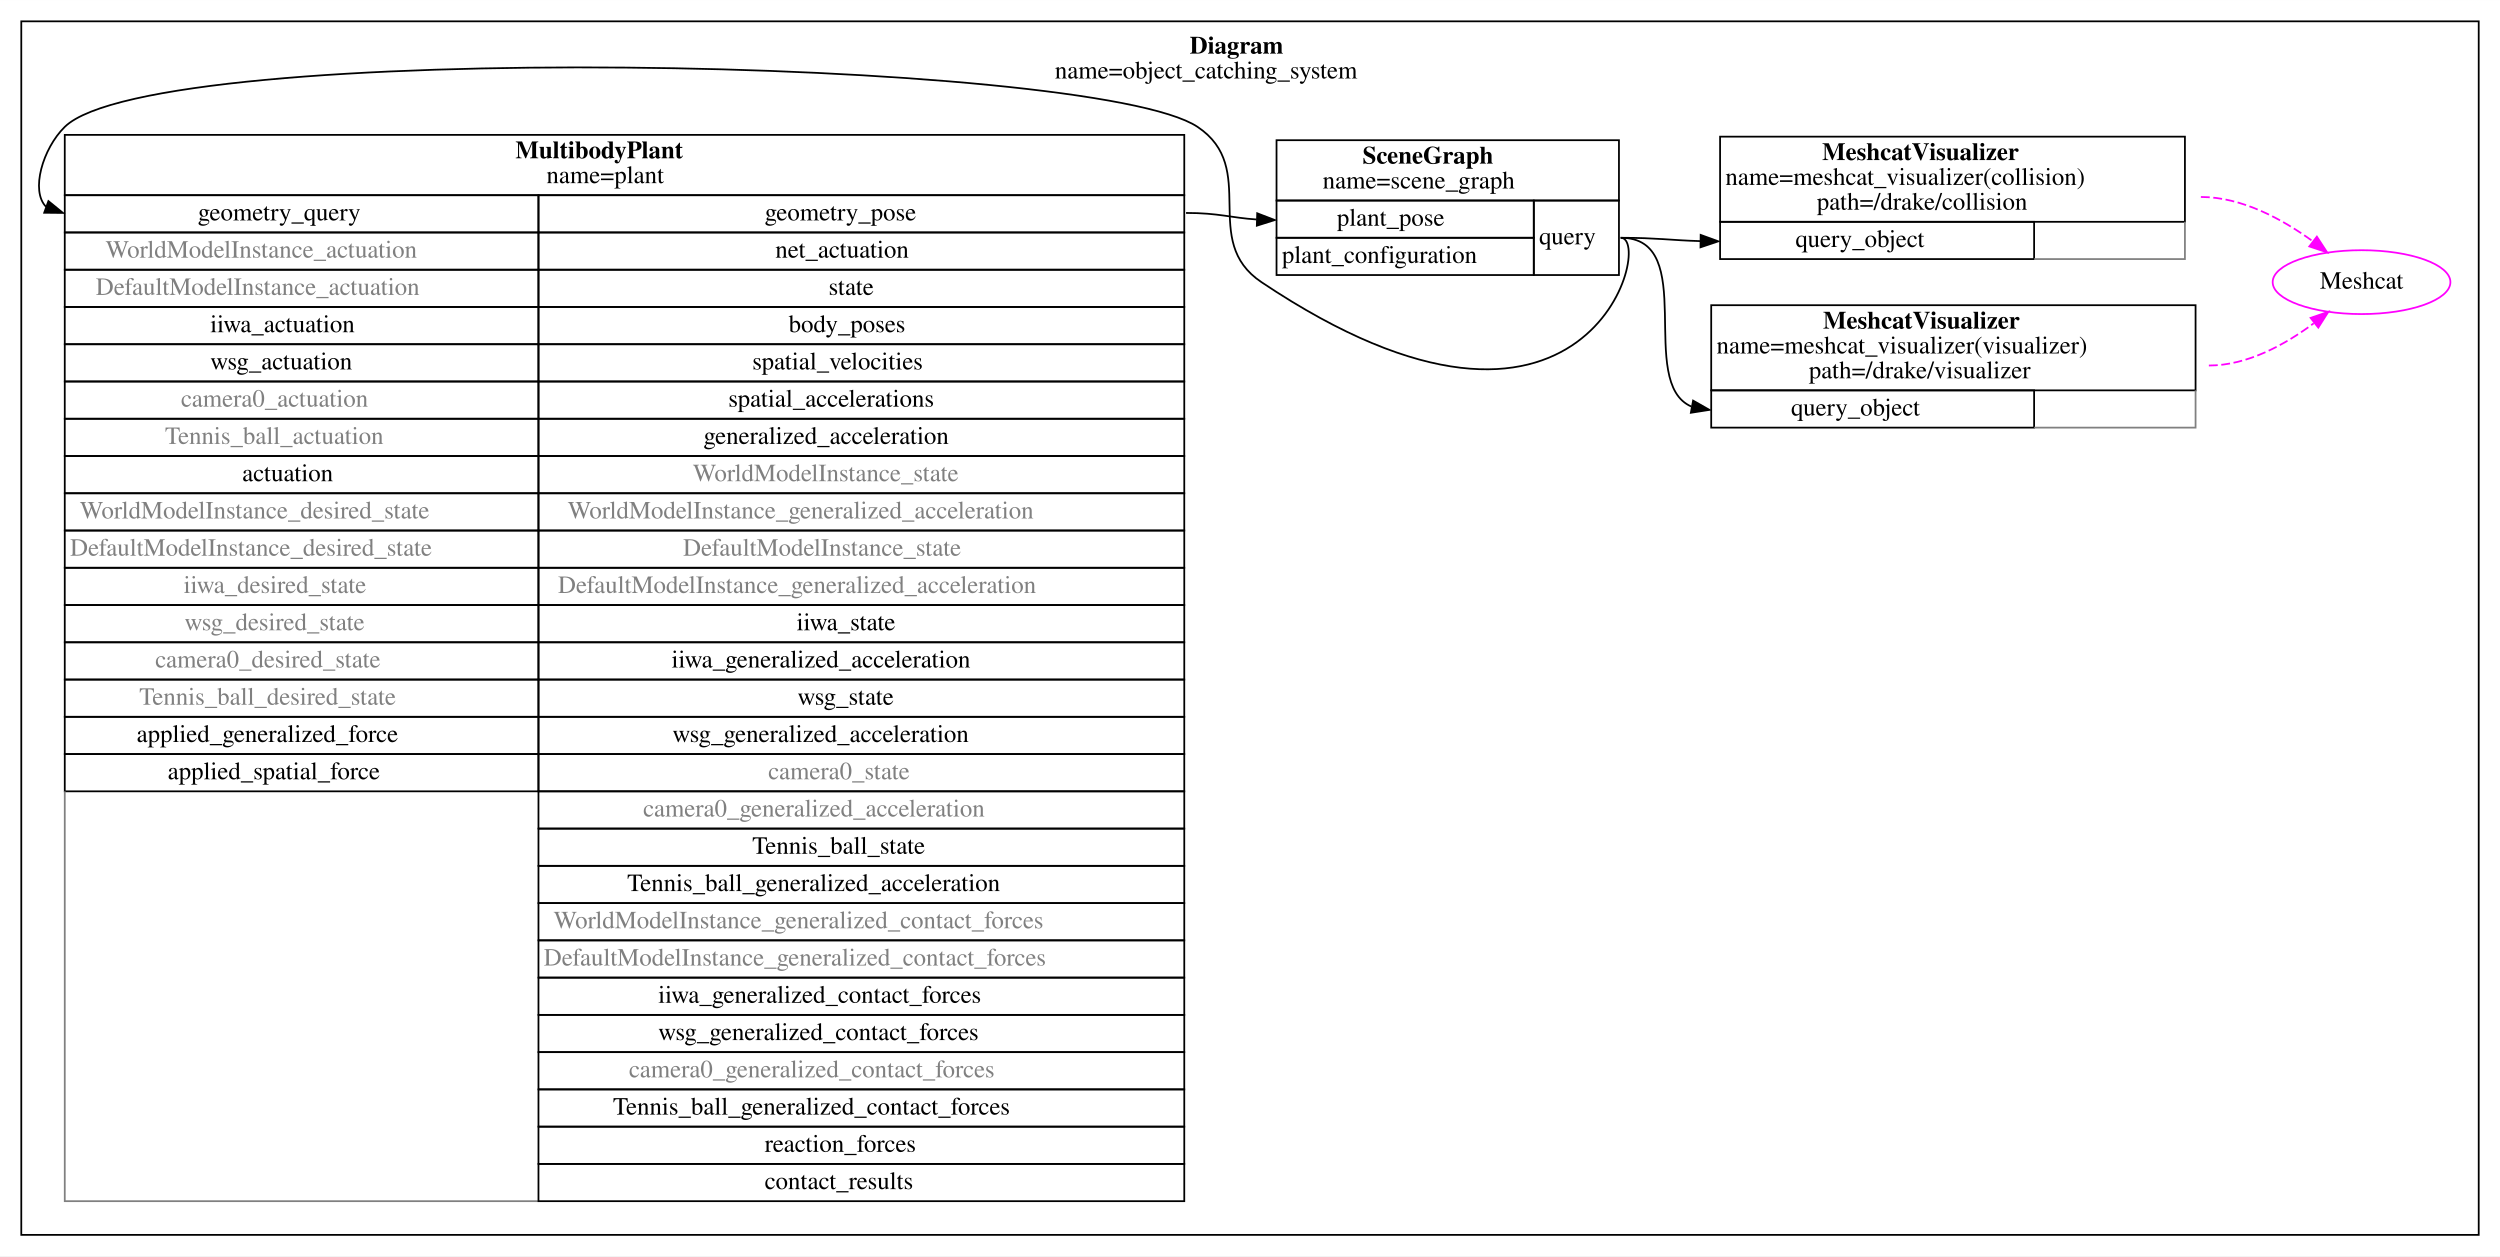
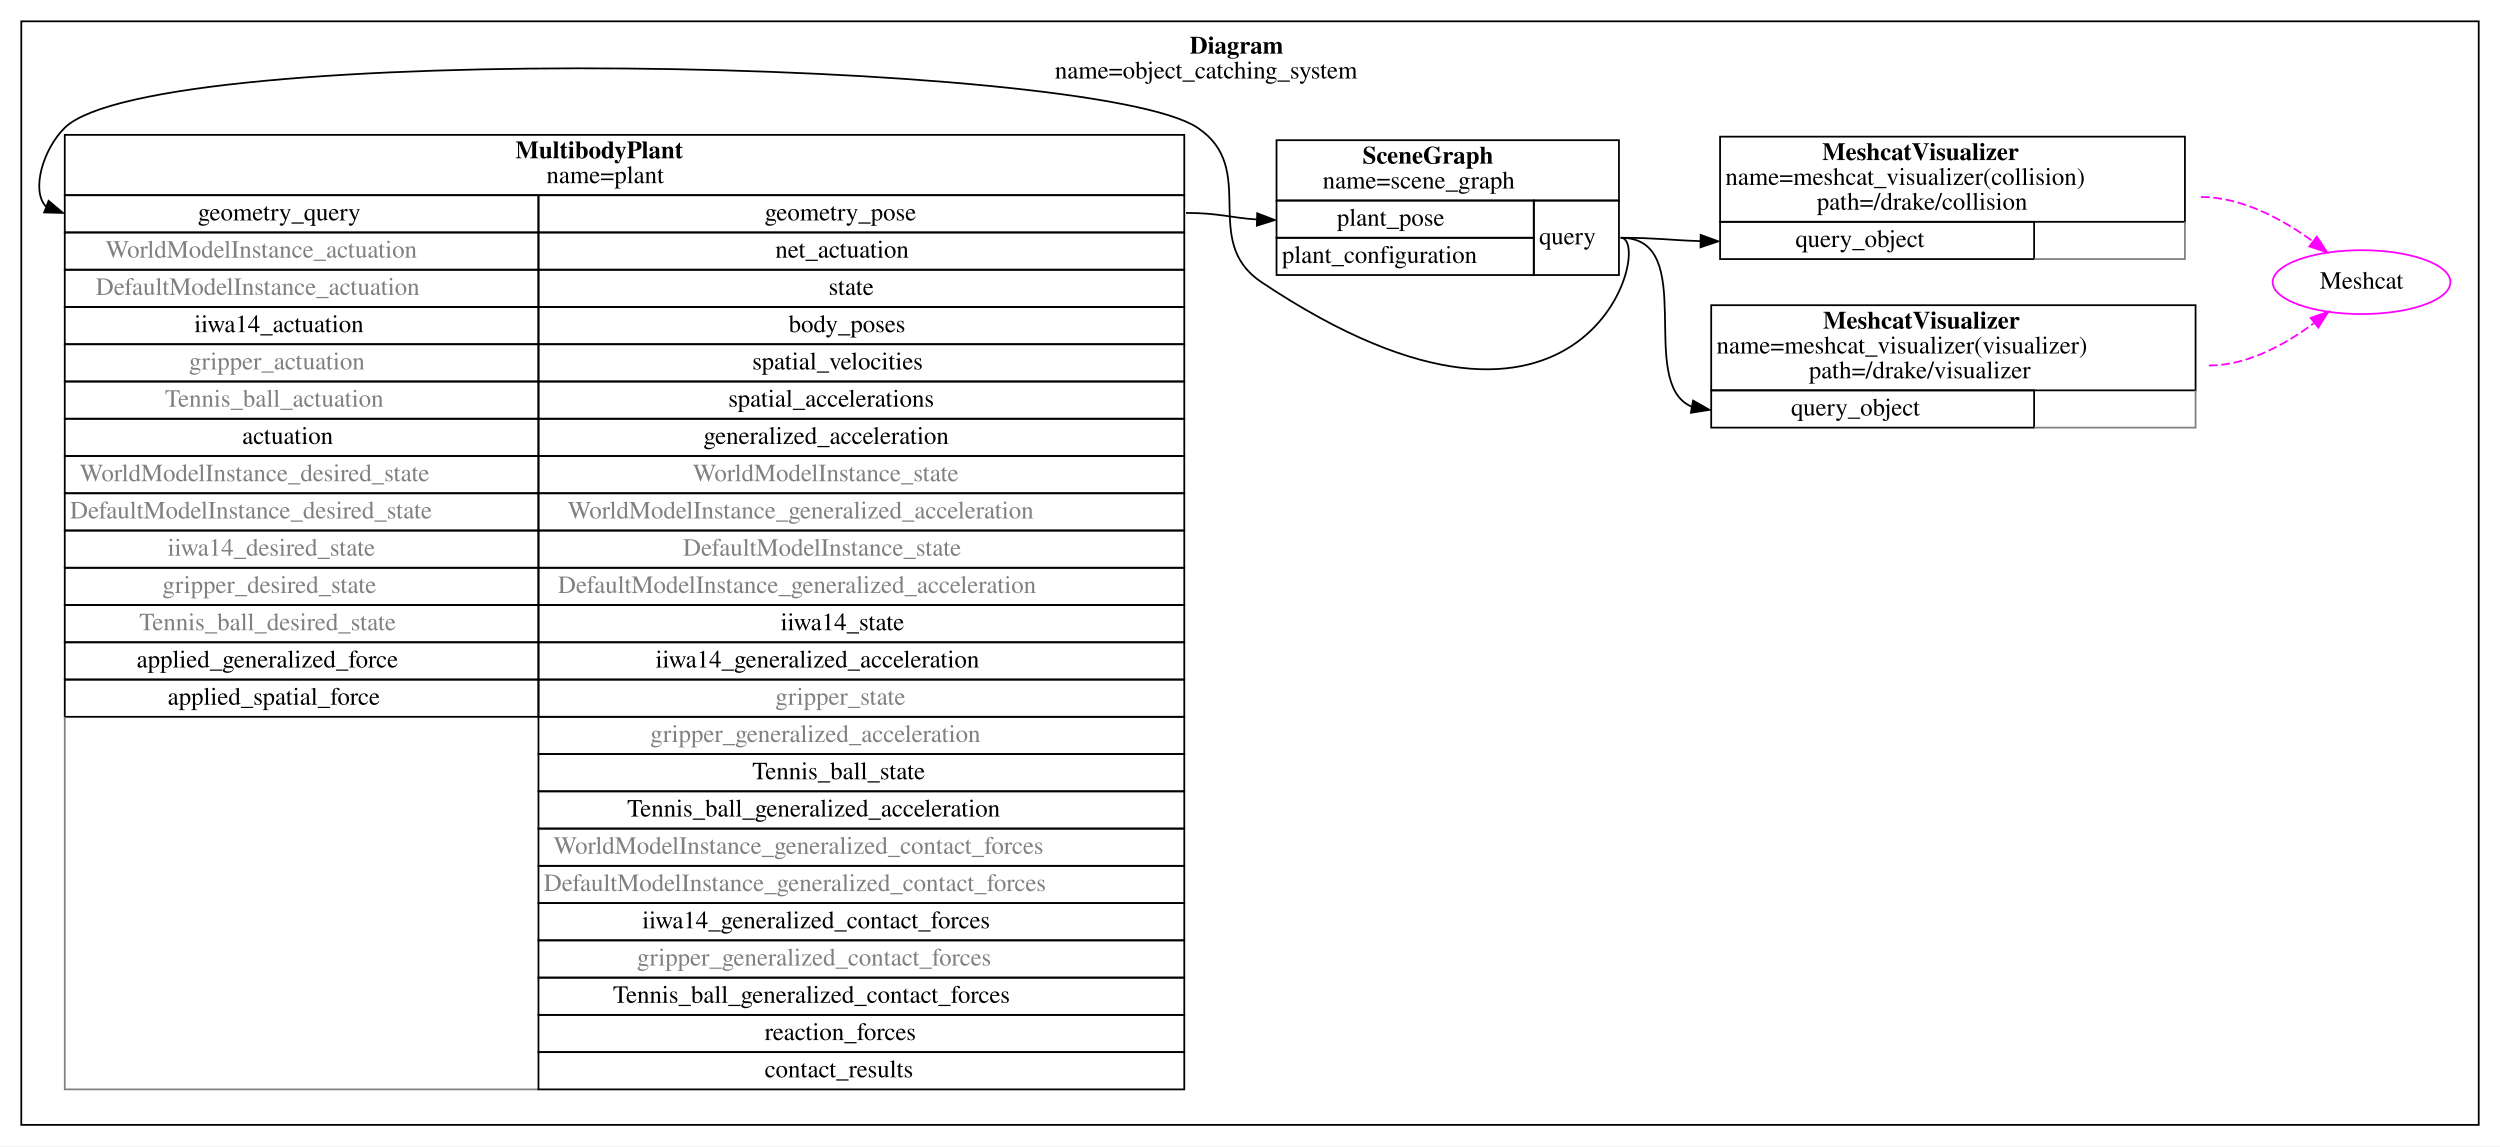
- <svg xmlns="http://www.w3.org/2000/svg" width="1409pt" height="708pt" viewBox="0.00 0.00 1409.09 708.00">
-   <g id="graph0" class="graph" transform="scale(1 1) rotate(0) translate(4 704)">
-     <polygon fill="white" stroke="transparent" points="-4,4 -4,-704 1405.09,-704 1405.09,4 -4,4" />
+ <svg xmlns="http://www.w3.org/2000/svg" width="1409pt" height="646pt" viewBox="0.00 0.00 1409.09 646.00">
+   <g id="graph0" class="graph" transform="scale(1 1) rotate(0) translate(4 642)">
+     <polygon fill="white" stroke="transparent" points="-4,4 -4,-642 1405.09,-642 1405.09,4 -4,4" />
    <g id="clust1" class="cluster">
-       <polygon fill="none" stroke="black" points="8,-8 8,-692 1393.09,-692 1393.09,-8 8,-8" />
-       <text text-anchor="start" x="666.55" y="-673.8" font-family="Times,serif" font-weight="bold" font-size="14.00">Diagram</text>
-       <text text-anchor="start" x="590.55" y="-659.8" font-family="Times,serif" font-size="14.00">name=object_catching_system</text>
+       <polygon fill="none" stroke="black" points="8,-8 8,-630 1393.09,-630 1393.09,-8 8,-8" />
+       <text text-anchor="start" x="666.55" y="-611.8" font-family="Times,serif" font-weight="bold" font-size="14.00">Diagram</text>
+       <text text-anchor="start" x="590.55" y="-597.8" font-family="Times,serif" font-size="14.00">name=object_catching_system</text>
    </g>
    <g id="clust2" class="cluster">
-       <polygon fill="none" stroke="white" points="16,-16 16,-640 1385.09,-640 1385.09,-16 16,-16" />
+       <polygon fill="none" stroke="white" points="16,-16 16,-578 1385.09,-578 1385.09,-16 16,-16" />
    </g>
    <g id="node1" class="node">
-       <polygon fill="none" stroke="black" points="32.5,-594 32.5,-628 663.5,-628 663.5,-594 32.5,-594" />
-       <text text-anchor="start" x="286.5" y="-614.8" font-family="Times,serif" font-weight="bold" font-size="14.00">MultibodyPlant</text>
-       <text text-anchor="start" x="304" y="-600.8" font-family="Times,serif" font-size="14.00">name=plant</text>
-       <polygon fill="none" stroke="black" points="32.5,-573 32.5,-594 299.5,-594 299.5,-573 32.5,-573" />
-       <text text-anchor="start" x="107.5" y="-579.8" font-family="Times,serif" font-size="14.00">geometry_query</text>
-       <polygon fill="none" stroke="black" points="299.5,-573 299.5,-594 663.5,-594 663.5,-573 299.5,-573" />
-       <text text-anchor="start" x="427" y="-579.8" font-family="Times,serif" font-size="14.00">geometry_pose</text>
-       <polygon fill="none" stroke="black" points="32.5,-552 32.5,-573 299.5,-573 299.5,-552 32.5,-552" />
-       <text text-anchor="start" x="55.5" y="-558.8" font-family="Times,serif" font-size="14.00" fill="grey">WorldModelInstance_actuation</text>
-       <polygon fill="none" stroke="black" points="299.5,-552 299.5,-573 663.5,-573 663.5,-552 299.5,-552" />
-       <text text-anchor="start" x="433" y="-558.8" font-family="Times,serif" font-size="14.00">net_actuation</text>
-       <polygon fill="none" stroke="black" points="32.5,-531 32.5,-552 299.5,-552 299.5,-531 32.5,-531" />
-       <text text-anchor="start" x="50" y="-537.8" font-family="Times,serif" font-size="14.00" fill="grey">DefaultModelInstance_actuation</text>
-       <polygon fill="none" stroke="black" points="299.5,-531 299.5,-552 663.5,-552 663.5,-531 299.5,-531" />
-       <text text-anchor="start" x="463" y="-537.8" font-family="Times,serif" font-size="14.00">state</text>
-       <polygon fill="none" stroke="black" points="32.5,-510 32.5,-531 299.5,-531 299.5,-510 32.5,-510" />
-       <text text-anchor="start" x="114.5" y="-516.8" font-family="Times,serif" font-size="14.00">iiwa_actuation</text>
-       <polygon fill="none" stroke="black" points="299.5,-510 299.5,-531 663.5,-531 663.5,-510 299.5,-510" />
-       <text text-anchor="start" x="440.5" y="-516.8" font-family="Times,serif" font-size="14.00">body_poses</text>
-       <polygon fill="none" stroke="black" points="32.5,-489 32.5,-510 299.5,-510 299.5,-489 32.5,-489" />
-       <text text-anchor="start" x="114.5" y="-495.8" font-family="Times,serif" font-size="14.00">wsg_actuation</text>
-       <polygon fill="none" stroke="black" points="299.5,-489 299.5,-510 663.5,-510 663.5,-489 299.5,-489" />
-       <text text-anchor="start" x="420" y="-495.8" font-family="Times,serif" font-size="14.00">spatial_velocities</text>
-       <polygon fill="none" stroke="black" points="32.5,-468 32.5,-489 299.5,-489 299.5,-468 32.5,-468" />
-       <text text-anchor="start" x="98" y="-474.8" font-family="Times,serif" font-size="14.00" fill="grey">camera0_actuation</text>
-       <polygon fill="none" stroke="black" points="299.5,-468 299.5,-489 663.5,-489 663.5,-468 299.5,-468" />
-       <text text-anchor="start" x="406.5" y="-474.8" font-family="Times,serif" font-size="14.00">spatial_accelerations</text>
-       <polygon fill="none" stroke="black" points="32.5,-447 32.5,-468 299.5,-468 299.5,-447 32.5,-447" />
-       <text text-anchor="start" x="89" y="-453.8" font-family="Times,serif" font-size="14.00" fill="grey">Tennis_ball_actuation</text>
-       <polygon fill="none" stroke="black" points="299.5,-447 299.5,-468 663.5,-468 663.5,-447 299.5,-447" />
-       <text text-anchor="start" x="392.5" y="-453.8" font-family="Times,serif" font-size="14.00">generalized_acceleration</text>
-       <polygon fill="none" stroke="black" points="32.5,-426 32.5,-447 299.5,-447 299.5,-426 32.5,-426" />
-       <text text-anchor="start" x="132.5" y="-432.8" font-family="Times,serif" font-size="14.00">actuation</text>
-       <polygon fill="none" stroke="black" points="299.5,-426 299.5,-447 663.5,-447 663.5,-426 299.5,-426" />
-       <text text-anchor="start" x="386.5" y="-432.8" font-family="Times,serif" font-size="14.00" fill="grey">WorldModelInstance_state</text>
-       <polygon fill="none" stroke="black" points="32.5,-405 32.5,-426 299.5,-426 299.5,-405 32.5,-405" />
-       <text text-anchor="start" x="41" y="-411.8" font-family="Times,serif" font-size="14.00" fill="grey">WorldModelInstance_desired_state</text>
-       <polygon fill="none" stroke="black" points="299.5,-405 299.5,-426 663.5,-426 663.5,-405 299.5,-405" />
-       <text text-anchor="start" x="316" y="-411.8" font-family="Times,serif" font-size="14.00" fill="grey">WorldModelInstance_generalized_acceleration</text>
-       <polygon fill="none" stroke="black" points="32.5,-384 32.5,-405 299.5,-405 299.5,-384 32.5,-384" />
-       <text text-anchor="start" x="35.5" y="-390.8" font-family="Times,serif" font-size="14.00" fill="grey">DefaultModelInstance_desired_state</text>
-       <polygon fill="none" stroke="black" points="299.5,-384 299.5,-405 663.5,-405 663.5,-384 299.5,-384" />
-       <text text-anchor="start" x="381" y="-390.8" font-family="Times,serif" font-size="14.00" fill="grey">DefaultModelInstance_state</text>
-       <polygon fill="none" stroke="black" points="32.5,-363 32.5,-384 299.5,-384 299.5,-363 32.5,-363" />
-       <text text-anchor="start" x="99.5" y="-369.8" font-family="Times,serif" font-size="14.00" fill="grey">iiwa_desired_state</text>
-       <polygon fill="none" stroke="black" points="299.5,-363 299.5,-384 663.5,-384 663.5,-363 299.5,-363" />
-       <text text-anchor="start" x="310.5" y="-369.8" font-family="Times,serif" font-size="14.00" fill="grey">DefaultModelInstance_generalized_acceleration</text>
-       <polygon fill="none" stroke="black" points="32.5,-342 32.5,-363 299.5,-363 299.5,-342 32.5,-342" />
-       <text text-anchor="start" x="100" y="-348.8" font-family="Times,serif" font-size="14.00" fill="grey">wsg_desired_state</text>
-       <polygon fill="none" stroke="black" points="299.5,-342 299.5,-363 663.5,-363 663.5,-342 299.5,-342" />
-       <text text-anchor="start" x="445" y="-348.8" font-family="Times,serif" font-size="14.00">iiwa_state</text>
-       <polygon fill="none" stroke="black" points="32.5,-321 32.5,-342 299.5,-342 299.5,-321 32.5,-321" />
-       <text text-anchor="start" x="83.5" y="-327.8" font-family="Times,serif" font-size="14.00" fill="grey">camera0_desired_state</text>
-       <polygon fill="none" stroke="black" points="299.5,-321 299.5,-342 663.5,-342 663.5,-321 299.5,-321" />
-       <text text-anchor="start" x="374.5" y="-327.8" font-family="Times,serif" font-size="14.00">iiwa_generalized_acceleration</text>
-       <polygon fill="none" stroke="black" points="32.5,-300 32.5,-321 299.5,-321 299.5,-300 32.5,-300" />
-       <text text-anchor="start" x="74.5" y="-306.8" font-family="Times,serif" font-size="14.00" fill="grey">Tennis_ball_desired_state</text>
-       <polygon fill="none" stroke="black" points="299.5,-300 299.5,-321 663.5,-321 663.5,-300 299.5,-300" />
-       <text text-anchor="start" x="445.5" y="-306.8" font-family="Times,serif" font-size="14.00">wsg_state</text>
-       <polygon fill="none" stroke="black" points="32.5,-279 32.5,-300 299.5,-300 299.5,-279 32.5,-279" />
-       <text text-anchor="start" x="73" y="-285.8" font-family="Times,serif" font-size="14.00">applied_generalized_force</text>
-       <polygon fill="none" stroke="black" points="299.5,-279 299.5,-300 663.5,-300 663.5,-279 299.5,-279" />
-       <text text-anchor="start" x="375" y="-285.8" font-family="Times,serif" font-size="14.00">wsg_generalized_acceleration</text>
-       <polygon fill="none" stroke="black" points="32.5,-258 32.5,-279 299.5,-279 299.5,-258 32.5,-258" />
-       <text text-anchor="start" x="90.5" y="-264.8" font-family="Times,serif" font-size="14.00">applied_spatial_force</text>
-       <polygon fill="none" stroke="black" points="299.5,-258 299.5,-279 663.5,-279 663.5,-258 299.5,-258" />
-       <text text-anchor="start" x="429" y="-264.8" font-family="Times,serif" font-size="14.00" fill="grey">camera0_state</text>
-       <polyline fill="none" stroke="grey" points="32.5,-258 32.5,-27 299.5,-27 " />
-       <polygon fill="none" stroke="black" points="299.5,-237 299.5,-258 663.5,-258 663.5,-237 299.5,-237" />
-       <text text-anchor="start" x="358.5" y="-243.8" font-family="Times,serif" font-size="14.00" fill="grey">camera0_generalized_acceleration</text>
-       <polygon fill="none" stroke="black" points="299.5,-216 299.5,-237 663.5,-237 663.5,-216 299.5,-216" />
-       <text text-anchor="start" x="420" y="-222.8" font-family="Times,serif" font-size="14.00">Tennis_ball_state</text>
-       <polygon fill="none" stroke="black" points="299.5,-195 299.5,-216 663.5,-216 663.5,-195 299.5,-195" />
-       <text text-anchor="start" x="349.5" y="-201.8" font-family="Times,serif" font-size="14.00">Tennis_ball_generalized_acceleration</text>
-       <polygon fill="none" stroke="black" points="299.5,-174 299.5,-195 663.5,-195 663.5,-174 299.5,-174" />
-       <text text-anchor="start" x="308" y="-180.8" font-family="Times,serif" font-size="14.00" fill="grey">WorldModelInstance_generalized_contact_forces</text>
-       <polygon fill="none" stroke="black" points="299.5,-153 299.5,-174 663.5,-174 663.5,-153 299.5,-153" />
-       <text text-anchor="start" x="302.5" y="-159.8" font-family="Times,serif" font-size="14.00" fill="grey">DefaultModelInstance_generalized_contact_forces</text>
-       <polygon fill="none" stroke="black" points="299.5,-132 299.5,-153 663.5,-153 663.5,-132 299.5,-132" />
-       <text text-anchor="start" x="367" y="-138.8" font-family="Times,serif" font-size="14.00">iiwa_generalized_contact_forces</text>
-       <polygon fill="none" stroke="black" points="299.5,-111 299.5,-132 663.5,-132 663.5,-111 299.5,-111" />
-       <text text-anchor="start" x="367" y="-117.8" font-family="Times,serif" font-size="14.00">wsg_generalized_contact_forces</text>
-       <polygon fill="none" stroke="black" points="299.5,-90 299.5,-111 663.5,-111 663.5,-90 299.5,-90" />
-       <text text-anchor="start" x="350.5" y="-96.8" font-family="Times,serif" font-size="14.00" fill="grey">camera0_generalized_contact_forces</text>
-       <polygon fill="none" stroke="black" points="299.5,-69 299.5,-90 663.5,-90 663.5,-69 299.5,-69" />
-       <text text-anchor="start" x="341.5" y="-75.8" font-family="Times,serif" font-size="14.00">Tennis_ball_generalized_contact_forces</text>
-       <polygon fill="none" stroke="black" points="299.5,-48 299.5,-69 663.5,-69 663.5,-48 299.5,-48" />
-       <text text-anchor="start" x="427" y="-54.8" font-family="Times,serif" font-size="14.00">reaction_forces</text>
-       <polygon fill="none" stroke="black" points="299.5,-27 299.5,-48 663.5,-48 663.5,-27 299.5,-27" />
-       <text text-anchor="start" x="427" y="-33.8" font-family="Times,serif" font-size="14.00">contact_results</text>
+       <polygon fill="none" stroke="black" points="32.5,-532 32.5,-566 663.5,-566 663.5,-532 32.5,-532" />
+       <text text-anchor="start" x="286.5" y="-552.8" font-family="Times,serif" font-weight="bold" font-size="14.00">MultibodyPlant</text>
+       <text text-anchor="start" x="304" y="-538.8" font-family="Times,serif" font-size="14.00">name=plant</text>
+       <polygon fill="none" stroke="black" points="32.5,-511 32.5,-532 299.5,-532 299.5,-511 32.5,-511" />
+       <text text-anchor="start" x="107.5" y="-517.8" font-family="Times,serif" font-size="14.00">geometry_query</text>
+       <polygon fill="none" stroke="black" points="299.5,-511 299.5,-532 663.5,-532 663.5,-511 299.5,-511" />
+       <text text-anchor="start" x="427" y="-517.8" font-family="Times,serif" font-size="14.00">geometry_pose</text>
+       <polygon fill="none" stroke="black" points="32.5,-490 32.5,-511 299.5,-511 299.5,-490 32.5,-490" />
+       <text text-anchor="start" x="55.5" y="-496.8" font-family="Times,serif" font-size="14.00" fill="grey">WorldModelInstance_actuation</text>
+       <polygon fill="none" stroke="black" points="299.5,-490 299.5,-511 663.5,-511 663.5,-490 299.5,-490" />
+       <text text-anchor="start" x="433" y="-496.8" font-family="Times,serif" font-size="14.00">net_actuation</text>
+       <polygon fill="none" stroke="black" points="32.5,-469 32.5,-490 299.5,-490 299.5,-469 32.5,-469" />
+       <text text-anchor="start" x="50" y="-475.8" font-family="Times,serif" font-size="14.00" fill="grey">DefaultModelInstance_actuation</text>
+       <polygon fill="none" stroke="black" points="299.5,-469 299.5,-490 663.5,-490 663.5,-469 299.5,-469" />
+       <text text-anchor="start" x="463" y="-475.8" font-family="Times,serif" font-size="14.00">state</text>
+       <polygon fill="none" stroke="black" points="32.5,-448 32.5,-469 299.5,-469 299.5,-448 32.5,-448" />
+       <text text-anchor="start" x="105.5" y="-454.8" font-family="Times,serif" font-size="14.00">iiwa14_actuation</text>
+       <polygon fill="none" stroke="black" points="299.5,-448 299.5,-469 663.5,-469 663.5,-448 299.5,-448" />
+       <text text-anchor="start" x="440.5" y="-454.8" font-family="Times,serif" font-size="14.00">body_poses</text>
+       <polygon fill="none" stroke="black" points="32.5,-427 32.5,-448 299.5,-448 299.5,-427 32.5,-427" />
+       <text text-anchor="start" x="102.5" y="-433.8" font-family="Times,serif" font-size="14.00" fill="grey">gripper_actuation</text>
+       <polygon fill="none" stroke="black" points="299.5,-427 299.5,-448 663.5,-448 663.5,-427 299.5,-427" />
+       <text text-anchor="start" x="420" y="-433.8" font-family="Times,serif" font-size="14.00">spatial_velocities</text>
+       <polygon fill="none" stroke="black" points="32.5,-406 32.5,-427 299.5,-427 299.5,-406 32.5,-406" />
+       <text text-anchor="start" x="89" y="-412.8" font-family="Times,serif" font-size="14.00" fill="grey">Tennis_ball_actuation</text>
+       <polygon fill="none" stroke="black" points="299.5,-406 299.5,-427 663.5,-427 663.5,-406 299.5,-406" />
+       <text text-anchor="start" x="406.5" y="-412.8" font-family="Times,serif" font-size="14.00">spatial_accelerations</text>
+       <polygon fill="none" stroke="black" points="32.5,-385 32.5,-406 299.5,-406 299.5,-385 32.5,-385" />
+       <text text-anchor="start" x="132.5" y="-391.8" font-family="Times,serif" font-size="14.00">actuation</text>
+       <polygon fill="none" stroke="black" points="299.5,-385 299.5,-406 663.5,-406 663.5,-385 299.5,-385" />
+       <text text-anchor="start" x="392.5" y="-391.8" font-family="Times,serif" font-size="14.00">generalized_acceleration</text>
+       <polygon fill="none" stroke="black" points="32.5,-364 32.5,-385 299.5,-385 299.5,-364 32.5,-364" />
+       <text text-anchor="start" x="41" y="-370.8" font-family="Times,serif" font-size="14.00" fill="grey">WorldModelInstance_desired_state</text>
+       <polygon fill="none" stroke="black" points="299.5,-364 299.5,-385 663.5,-385 663.5,-364 299.5,-364" />
+       <text text-anchor="start" x="386.5" y="-370.8" font-family="Times,serif" font-size="14.00" fill="grey">WorldModelInstance_state</text>
+       <polygon fill="none" stroke="black" points="32.5,-343 32.5,-364 299.5,-364 299.5,-343 32.5,-343" />
+       <text text-anchor="start" x="35.5" y="-349.8" font-family="Times,serif" font-size="14.00" fill="grey">DefaultModelInstance_desired_state</text>
+       <polygon fill="none" stroke="black" points="299.5,-343 299.5,-364 663.5,-364 663.5,-343 299.5,-343" />
+       <text text-anchor="start" x="316" y="-349.8" font-family="Times,serif" font-size="14.00" fill="grey">WorldModelInstance_generalized_acceleration</text>
+       <polygon fill="none" stroke="black" points="32.5,-322 32.5,-343 299.5,-343 299.5,-322 32.5,-322" />
+       <text text-anchor="start" x="90.5" y="-328.8" font-family="Times,serif" font-size="14.00" fill="grey">iiwa14_desired_state</text>
+       <polygon fill="none" stroke="black" points="299.5,-322 299.5,-343 663.5,-343 663.5,-322 299.5,-322" />
+       <text text-anchor="start" x="381" y="-328.8" font-family="Times,serif" font-size="14.00" fill="grey">DefaultModelInstance_state</text>
+       <polygon fill="none" stroke="black" points="32.5,-301 32.5,-322 299.5,-322 299.5,-301 32.5,-301" />
+       <text text-anchor="start" x="87.5" y="-307.8" font-family="Times,serif" font-size="14.00" fill="grey">gripper_desired_state</text>
+       <polygon fill="none" stroke="black" points="299.5,-301 299.5,-322 663.5,-322 663.5,-301 299.5,-301" />
+       <text text-anchor="start" x="310.5" y="-307.8" font-family="Times,serif" font-size="14.00" fill="grey">DefaultModelInstance_generalized_acceleration</text>
+       <polygon fill="none" stroke="black" points="32.5,-280 32.5,-301 299.5,-301 299.5,-280 32.5,-280" />
+       <text text-anchor="start" x="74.5" y="-286.8" font-family="Times,serif" font-size="14.00" fill="grey">Tennis_ball_desired_state</text>
+       <polygon fill="none" stroke="black" points="299.5,-280 299.5,-301 663.5,-301 663.5,-280 299.5,-280" />
+       <text text-anchor="start" x="436" y="-286.8" font-family="Times,serif" font-size="14.00">iiwa14_state</text>
+       <polygon fill="none" stroke="black" points="32.5,-259 32.5,-280 299.5,-280 299.5,-259 32.5,-259" />
+       <text text-anchor="start" x="73" y="-265.8" font-family="Times,serif" font-size="14.00">applied_generalized_force</text>
+       <polygon fill="none" stroke="black" points="299.5,-259 299.5,-280 663.5,-280 663.5,-259 299.5,-259" />
+       <text text-anchor="start" x="365.5" y="-265.8" font-family="Times,serif" font-size="14.00">iiwa14_generalized_acceleration</text>
+       <polygon fill="none" stroke="black" points="32.5,-238 32.5,-259 299.5,-259 299.5,-238 32.5,-238" />
+       <text text-anchor="start" x="90.5" y="-244.8" font-family="Times,serif" font-size="14.00">applied_spatial_force</text>
+       <polygon fill="none" stroke="black" points="299.5,-238 299.5,-259 663.5,-259 663.5,-238 299.5,-238" />
+       <text text-anchor="start" x="433" y="-244.8" font-family="Times,serif" font-size="14.00" fill="grey">gripper_state</text>
+       <polyline fill="none" stroke="grey" points="32.5,-238 32.5,-28 299.5,-28 " />
+       <polygon fill="none" stroke="black" points="299.5,-217 299.5,-238 663.5,-238 663.5,-217 299.5,-217" />
+       <text text-anchor="start" x="362.5" y="-223.8" font-family="Times,serif" font-size="14.00" fill="grey">gripper_generalized_acceleration</text>
+       <polygon fill="none" stroke="black" points="299.5,-196 299.5,-217 663.5,-217 663.5,-196 299.5,-196" />
+       <text text-anchor="start" x="420" y="-202.8" font-family="Times,serif" font-size="14.00">Tennis_ball_state</text>
+       <polygon fill="none" stroke="black" points="299.5,-175 299.5,-196 663.5,-196 663.5,-175 299.5,-175" />
+       <text text-anchor="start" x="349.5" y="-181.8" font-family="Times,serif" font-size="14.00">Tennis_ball_generalized_acceleration</text>
+       <polygon fill="none" stroke="black" points="299.5,-154 299.5,-175 663.5,-175 663.5,-154 299.5,-154" />
+       <text text-anchor="start" x="308" y="-160.8" font-family="Times,serif" font-size="14.00" fill="grey">WorldModelInstance_generalized_contact_forces</text>
+       <polygon fill="none" stroke="black" points="299.5,-133 299.5,-154 663.5,-154 663.5,-133 299.5,-133" />
+       <text text-anchor="start" x="302.5" y="-139.8" font-family="Times,serif" font-size="14.00" fill="grey">DefaultModelInstance_generalized_contact_forces</text>
+       <polygon fill="none" stroke="black" points="299.5,-112 299.5,-133 663.5,-133 663.5,-112 299.5,-112" />
+       <text text-anchor="start" x="358" y="-118.8" font-family="Times,serif" font-size="14.00">iiwa14_generalized_contact_forces</text>
+       <polygon fill="none" stroke="black" points="299.5,-91 299.5,-112 663.5,-112 663.5,-91 299.5,-91" />
+       <text text-anchor="start" x="355" y="-97.8" font-family="Times,serif" font-size="14.00" fill="grey">gripper_generalized_contact_forces</text>
+       <polygon fill="none" stroke="black" points="299.5,-70 299.5,-91 663.5,-91 663.5,-70 299.5,-70" />
+       <text text-anchor="start" x="341.5" y="-76.8" font-family="Times,serif" font-size="14.00">Tennis_ball_generalized_contact_forces</text>
+       <polygon fill="none" stroke="black" points="299.5,-49 299.5,-70 663.5,-70 663.5,-49 299.5,-49" />
+       <text text-anchor="start" x="427" y="-55.8" font-family="Times,serif" font-size="14.00">reaction_forces</text>
+       <polygon fill="none" stroke="black" points="299.5,-28 299.5,-49 663.5,-49 663.5,-28 299.5,-28" />
+       <text text-anchor="start" x="427" y="-34.8" font-family="Times,serif" font-size="14.00">contact_results</text>
    </g>
    <g id="node2" class="node">
-       <polygon fill="none" stroke="black" points="715.5,-591 715.5,-625 908.5,-625 908.5,-591 715.5,-591" />
-       <text text-anchor="start" x="764" y="-611.8" font-family="Times,serif" font-weight="bold" font-size="14.00">SceneGraph</text>
-       <text text-anchor="start" x="741.5" y="-597.8" font-family="Times,serif" font-size="14.00">name=scene_graph</text>
-       <polygon fill="none" stroke="black" points="715.5,-570 715.5,-591 860.5,-591 860.5,-570 715.5,-570" />
-       <text text-anchor="start" x="749.5" y="-576.8" font-family="Times,serif" font-size="14.00">plant_pose</text>
-       <polygon fill="none" stroke="black" points="860.5,-549 860.5,-591 908.5,-591 908.5,-549 860.5,-549" />
-       <text text-anchor="start" x="863.5" y="-566.3" font-family="Times,serif" font-size="14.00">query</text>
-       <polygon fill="none" stroke="black" points="715.5,-549 715.5,-570 860.5,-570 860.5,-549 715.5,-549" />
-       <text text-anchor="start" x="718.5" y="-555.8" font-family="Times,serif" font-size="14.00">plant_configuration</text>
+       <polygon fill="none" stroke="black" points="715.5,-529 715.5,-563 908.5,-563 908.5,-529 715.5,-529" />
+       <text text-anchor="start" x="764" y="-549.8" font-family="Times,serif" font-weight="bold" font-size="14.00">SceneGraph</text>
+       <text text-anchor="start" x="741.5" y="-535.8" font-family="Times,serif" font-size="14.00">name=scene_graph</text>
+       <polygon fill="none" stroke="black" points="715.5,-508 715.5,-529 860.5,-529 860.5,-508 715.5,-508" />
+       <text text-anchor="start" x="749.5" y="-514.8" font-family="Times,serif" font-size="14.00">plant_pose</text>
+       <polygon fill="none" stroke="black" points="860.5,-487 860.5,-529 908.5,-529 908.5,-487 860.5,-487" />
+       <text text-anchor="start" x="863.5" y="-504.3" font-family="Times,serif" font-size="14.00">query</text>
+       <polygon fill="none" stroke="black" points="715.5,-487 715.5,-508 860.5,-508 860.5,-487 715.5,-487" />
+       <text text-anchor="start" x="718.5" y="-493.8" font-family="Times,serif" font-size="14.00">plant_configuration</text>
    </g>
    <g id="edge3" class="edge">
-       <path fill="none" stroke="black" d="M664.5,-584C682.96,-584 689.85,-581.26 704.33,-580.31" />
-       <polygon fill="black" stroke="black" points="704.61,-583.81 714.5,-580 704.4,-576.81 704.61,-583.81" />
+       <path fill="none" stroke="black" d="M664.5,-522C682.96,-522 689.85,-519.26 704.33,-518.31" />
+       <polygon fill="black" stroke="black" points="704.61,-521.81 714.5,-518 704.4,-514.81 704.61,-521.81" />
    </g>
    <g id="edge4" class="edge">
-       <path fill="none" stroke="black" d="M909.5,-570C928.69,-570 891.56,-421.36 707,-545 672.06,-568.4 705.94,-609.1 671,-632.5 612.06,-671.98 83.18,-682.15 32.5,-632.5 20.11,-620.36 13.05,-596.35 22,-587.44" />
-       <polygon fill="black" stroke="black" points="23.29,-590.69 31.5,-584 20.91,-584.11 23.29,-590.69" />
+       <path fill="none" stroke="black" d="M909.5,-508C928.74,-508 891.97,-359.36 707,-483 672.21,-506.25 705.79,-546.75 671,-570 612.02,-609.43 83.19,-619.64 32.5,-570 20.35,-558.1 13.38,-534.69 21.85,-525.66" />
+       <polygon fill="black" stroke="black" points="23.39,-528.82 31.5,-522 20.91,-522.28 23.39,-528.82" />
    </g>
    <g id="node3" class="node">
-       <polygon fill="none" stroke="black" points="960.5,-484 960.5,-532 1233.5,-532 1233.5,-484 960.5,-484" />
-       <text text-anchor="start" x="1023.5" y="-518.8" font-family="Times,serif" font-weight="bold" font-size="14.00">MeshcatVisualizer</text>
-       <text text-anchor="start" x="963.5" y="-504.8" font-family="Times,serif" font-size="14.00">name=meshcat_visualizer(visualizer)</text>
-       <text text-anchor="start" x="1015.5" y="-490.8" font-family="Times,serif" font-size="14.00">path=/drake/visualizer</text>
-       <polygon fill="none" stroke="black" points="960.5,-463 960.5,-484 1142.5,-484 1142.5,-463 960.5,-463" />
-       <text text-anchor="start" x="1005.5" y="-469.8" font-family="Times,serif" font-size="14.00">query_object</text>
-       <polyline fill="none" stroke="grey" points="1142.5,-463 1233.5,-463 1233.5,-484 " />
+       <polygon fill="none" stroke="black" points="960.5,-422 960.5,-470 1233.5,-470 1233.5,-422 960.5,-422" />
+       <text text-anchor="start" x="1023.5" y="-456.8" font-family="Times,serif" font-weight="bold" font-size="14.00">MeshcatVisualizer</text>
+       <text text-anchor="start" x="963.5" y="-442.8" font-family="Times,serif" font-size="14.00">name=meshcat_visualizer(visualizer)</text>
+       <text text-anchor="start" x="1015.5" y="-428.8" font-family="Times,serif" font-size="14.00">path=/drake/visualizer</text>
+       <polygon fill="none" stroke="black" points="960.5,-401 960.5,-422 1142.5,-422 1142.5,-401 960.5,-401" />
+       <text text-anchor="start" x="1005.5" y="-407.8" font-family="Times,serif" font-size="14.00">query_object</text>
+       <polyline fill="none" stroke="grey" points="1142.5,-401 1233.5,-401 1233.5,-422 " />
+     </g>
+     <g id="edge6" class="edge">
+       <path fill="none" stroke="black" d="M909.5,-508C954.02,-508 918.07,-426.26 949.39,-412.85" />
+       <polygon fill="black" stroke="black" points="950.29,-416.24 959.5,-411 949.03,-409.36 950.29,-416.24" />
+     </g>
+     <g id="node5" class="node">
+       <polygon fill="none" stroke="black" points="965.5,-517 965.5,-565 1227.5,-565 1227.5,-517 965.5,-517" />
+       <text text-anchor="start" x="1023" y="-551.8" font-family="Times,serif" font-weight="bold" font-size="14.00">MeshcatVisualizer</text>
+       <text text-anchor="start" x="968.5" y="-537.8" font-family="Times,serif" font-size="14.00">name=meshcat_visualizer(collision)</text>
+       <text text-anchor="start" x="1020" y="-523.8" font-family="Times,serif" font-size="14.00">path=/drake/collision</text>
+       <polygon fill="none" stroke="black" points="965.5,-496 965.5,-517 1142.5,-517 1142.5,-496 965.5,-496" />
+       <text text-anchor="start" x="1008" y="-502.8" font-family="Times,serif" font-size="14.00">query_object</text>
+       <polyline fill="none" stroke="grey" points="1142.5,-496 1227.5,-496 1227.5,-517 " />
    </g>
    <g id="edge5" class="edge">
-       <path fill="none" stroke="black" d="M909.5,-570C954.02,-570 918.07,-488.26 949.39,-474.85" />
-       <polygon fill="black" stroke="black" points="950.29,-478.24 959.5,-473 949.03,-471.36 950.29,-478.24" />
-     </g>
-     <g id="node5" class="node">
-       <polygon fill="none" stroke="black" points="965.5,-579 965.5,-627 1227.5,-627 1227.5,-579 965.5,-579" />
-       <text text-anchor="start" x="1023" y="-613.8" font-family="Times,serif" font-weight="bold" font-size="14.00">MeshcatVisualizer</text>
-       <text text-anchor="start" x="968.5" y="-599.8" font-family="Times,serif" font-size="14.00">name=meshcat_visualizer(collision)</text>
-       <text text-anchor="start" x="1020" y="-585.8" font-family="Times,serif" font-size="14.00">path=/drake/collision</text>
-       <polygon fill="none" stroke="black" points="965.5,-558 965.5,-579 1142.5,-579 1142.5,-558 965.5,-558" />
-       <text text-anchor="start" x="1008" y="-564.8" font-family="Times,serif" font-size="14.00">query_object</text>
-       <polyline fill="none" stroke="grey" points="1142.5,-558 1227.5,-558 1227.5,-579 " />
-     </g>
-     <g id="edge6" class="edge">
-       <path fill="none" stroke="black" d="M909.5,-570C930.14,-570 937.69,-568.58 954.24,-568.13" />
-       <polygon fill="black" stroke="black" points="954.55,-571.63 964.5,-568 954.46,-564.63 954.55,-571.63" />
+       <path fill="none" stroke="black" d="M909.5,-508C930.14,-508 937.69,-506.58 954.24,-506.13" />
+       <polygon fill="black" stroke="black" points="954.55,-509.63 964.5,-506 954.46,-502.63 954.55,-509.63" />
    </g>
    <g id="node4" class="node">
-       <ellipse fill="none" stroke="magenta" cx="1327.05" cy="-545" rx="50.09" ry="18" />
-       <text text-anchor="middle" x="1327.05" y="-541.3" font-family="Times,serif" font-size="14.00">Meshcat</text>
+       <ellipse fill="none" stroke="magenta" cx="1327.05" cy="-483" rx="50.09" ry="18" />
+       <text text-anchor="middle" x="1327.05" y="-479.3" font-family="Times,serif" font-size="14.00">Meshcat</text>
    </g>
    <g id="edge1" class="edge">
-       <path fill="none" stroke="magenta" stroke-dasharray="5,2" d="M1241,-498C1262.78,-498 1284.22,-509.95 1300.12,-521.8" />
-       <polygon fill="magenta" stroke="magenta" points="1298.34,-524.85 1308.36,-528.3 1302.67,-519.36 1298.34,-524.85" />
+       <path fill="none" stroke="magenta" stroke-dasharray="5,2" d="M1241,-436C1262.78,-436 1284.22,-447.95 1300.12,-459.8" />
+       <polygon fill="magenta" stroke="magenta" points="1298.34,-462.85 1308.36,-466.3 1302.67,-457.36 1298.34,-462.85" />
    </g>
    <g id="edge2" class="edge">
-       <path fill="none" stroke="magenta" stroke-dasharray="5,2" d="M1236.5,-593C1259.63,-593 1282.56,-580.4 1299.43,-568.12" />
-       <polygon fill="magenta" stroke="magenta" points="1301.87,-570.66 1307.66,-561.79 1297.6,-565.11 1301.87,-570.66" />
+       <path fill="none" stroke="magenta" stroke-dasharray="5,2" d="M1236.5,-531C1259.63,-531 1282.56,-518.4 1299.43,-506.12" />
+       <polygon fill="magenta" stroke="magenta" points="1301.87,-508.66 1307.66,-499.79 1297.6,-503.11 1301.87,-508.66" />
    </g>
  </g>
</svg>
